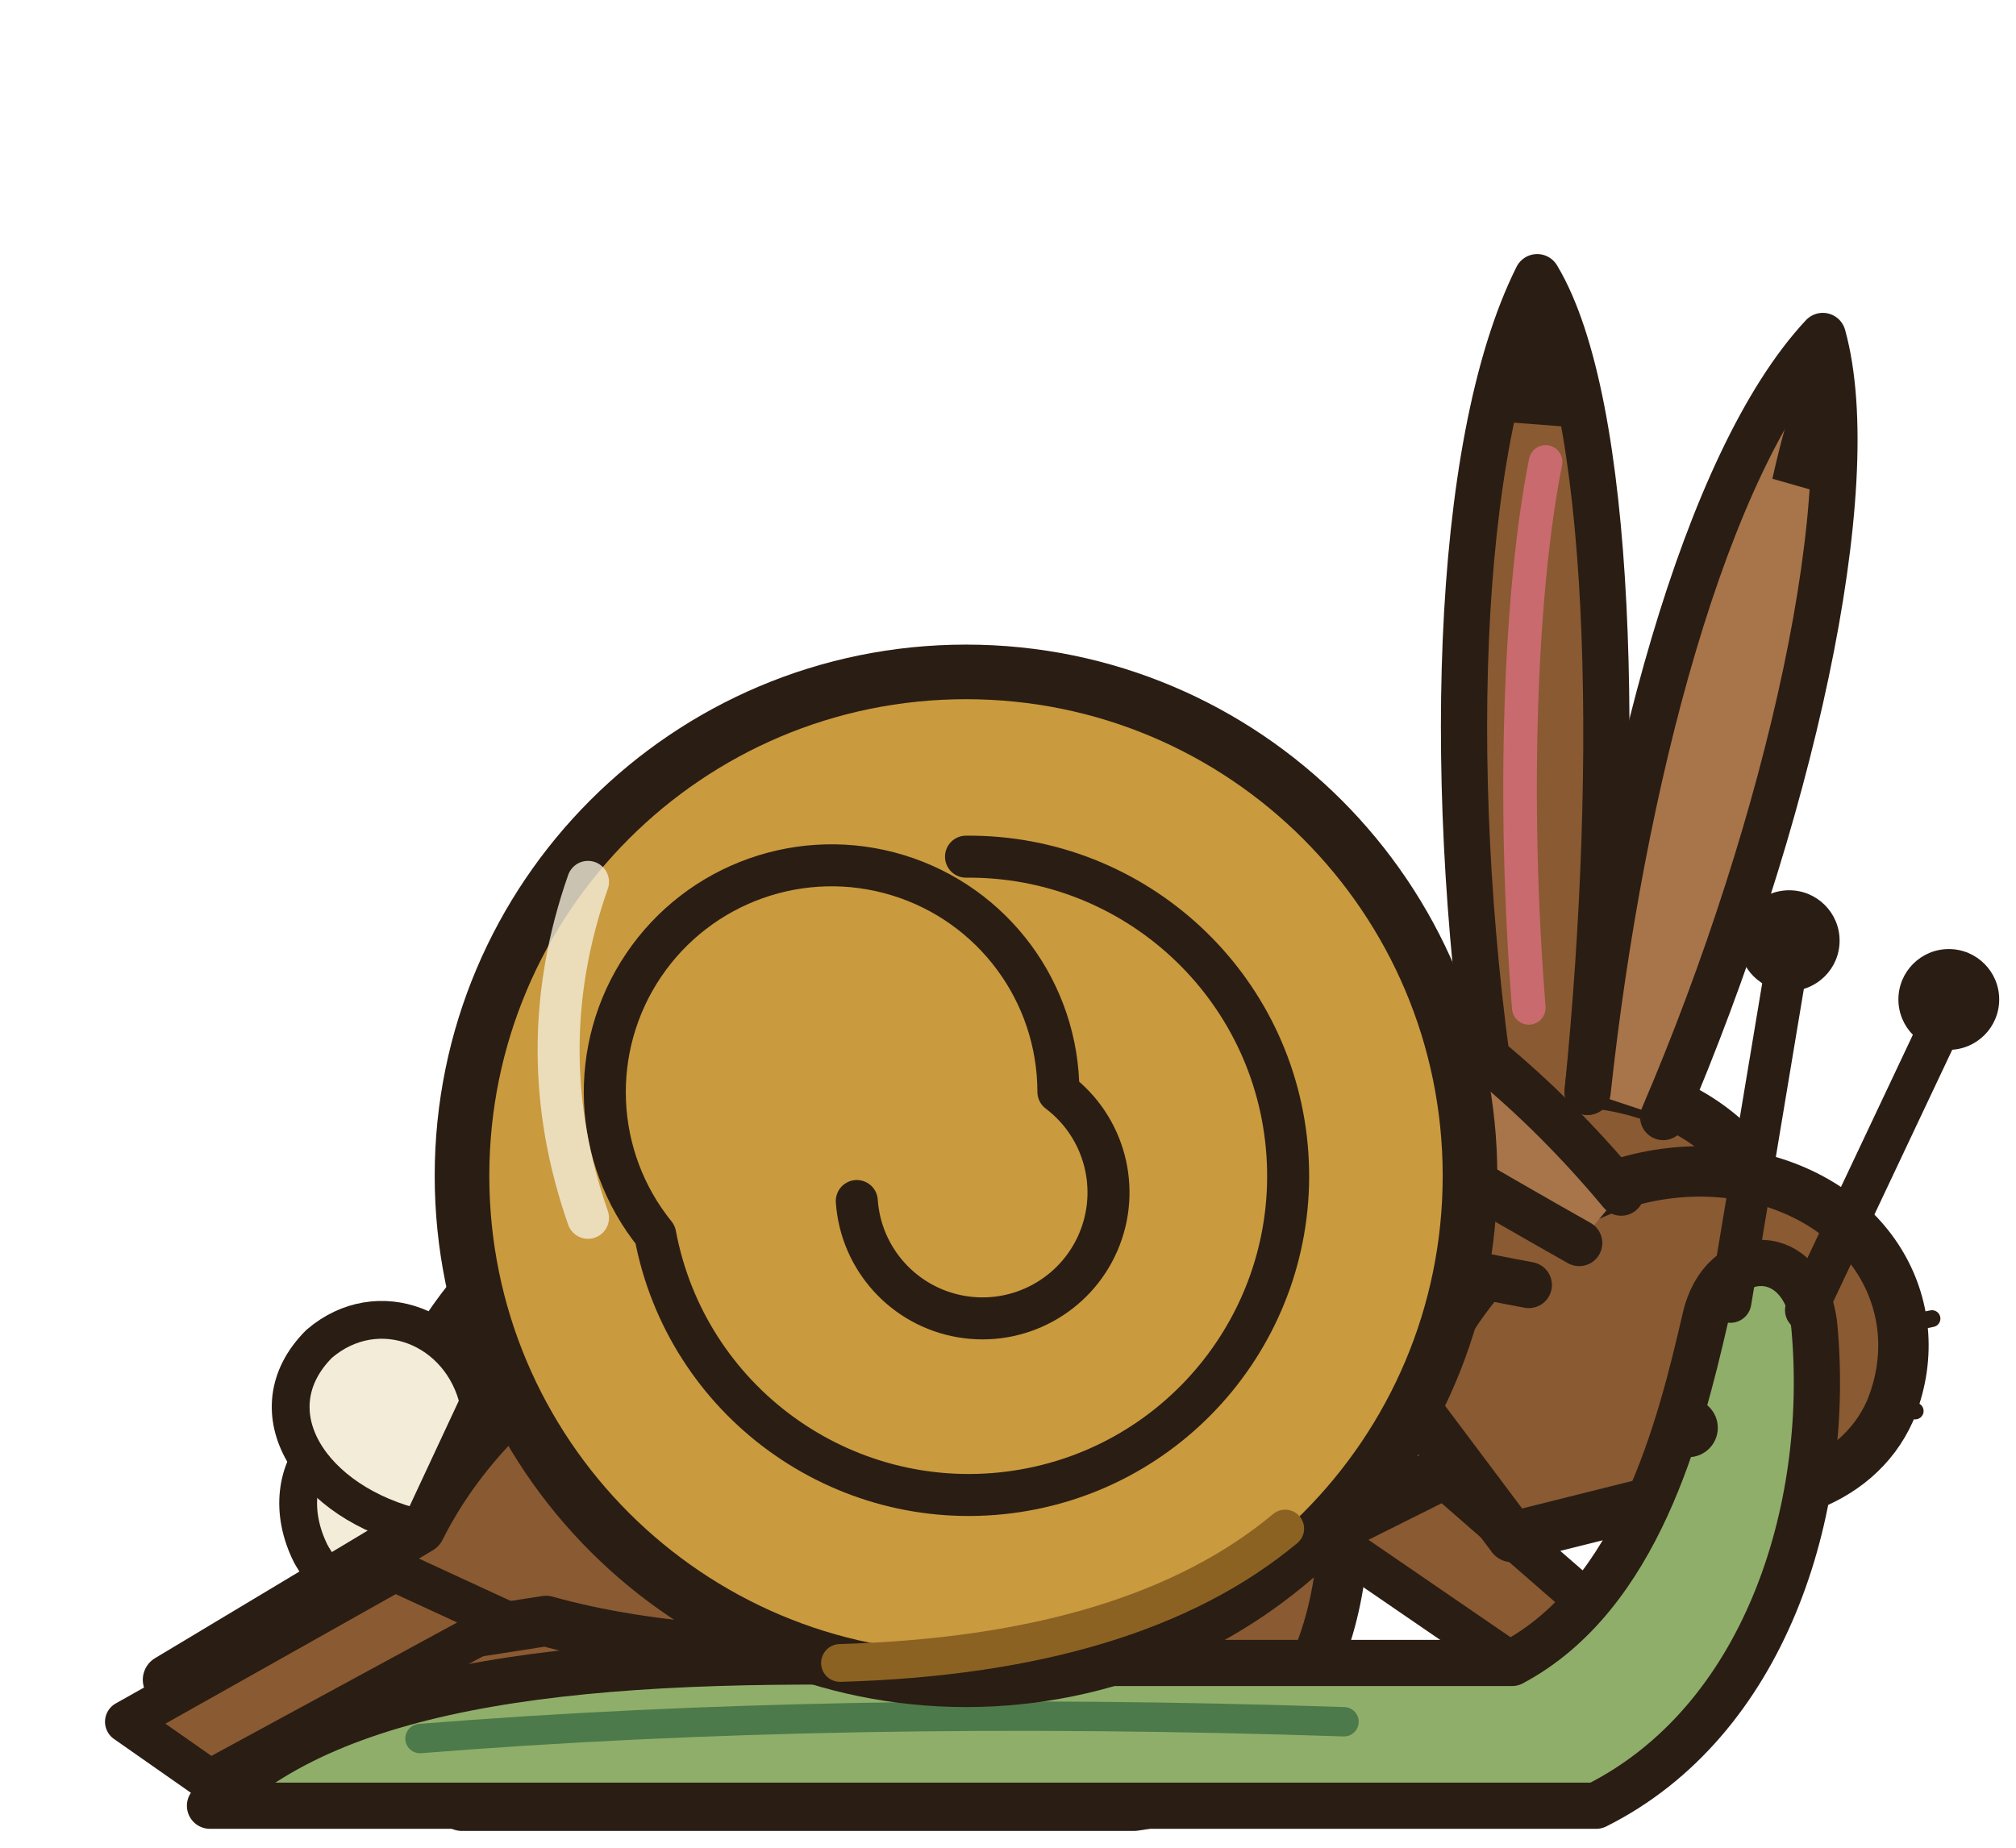
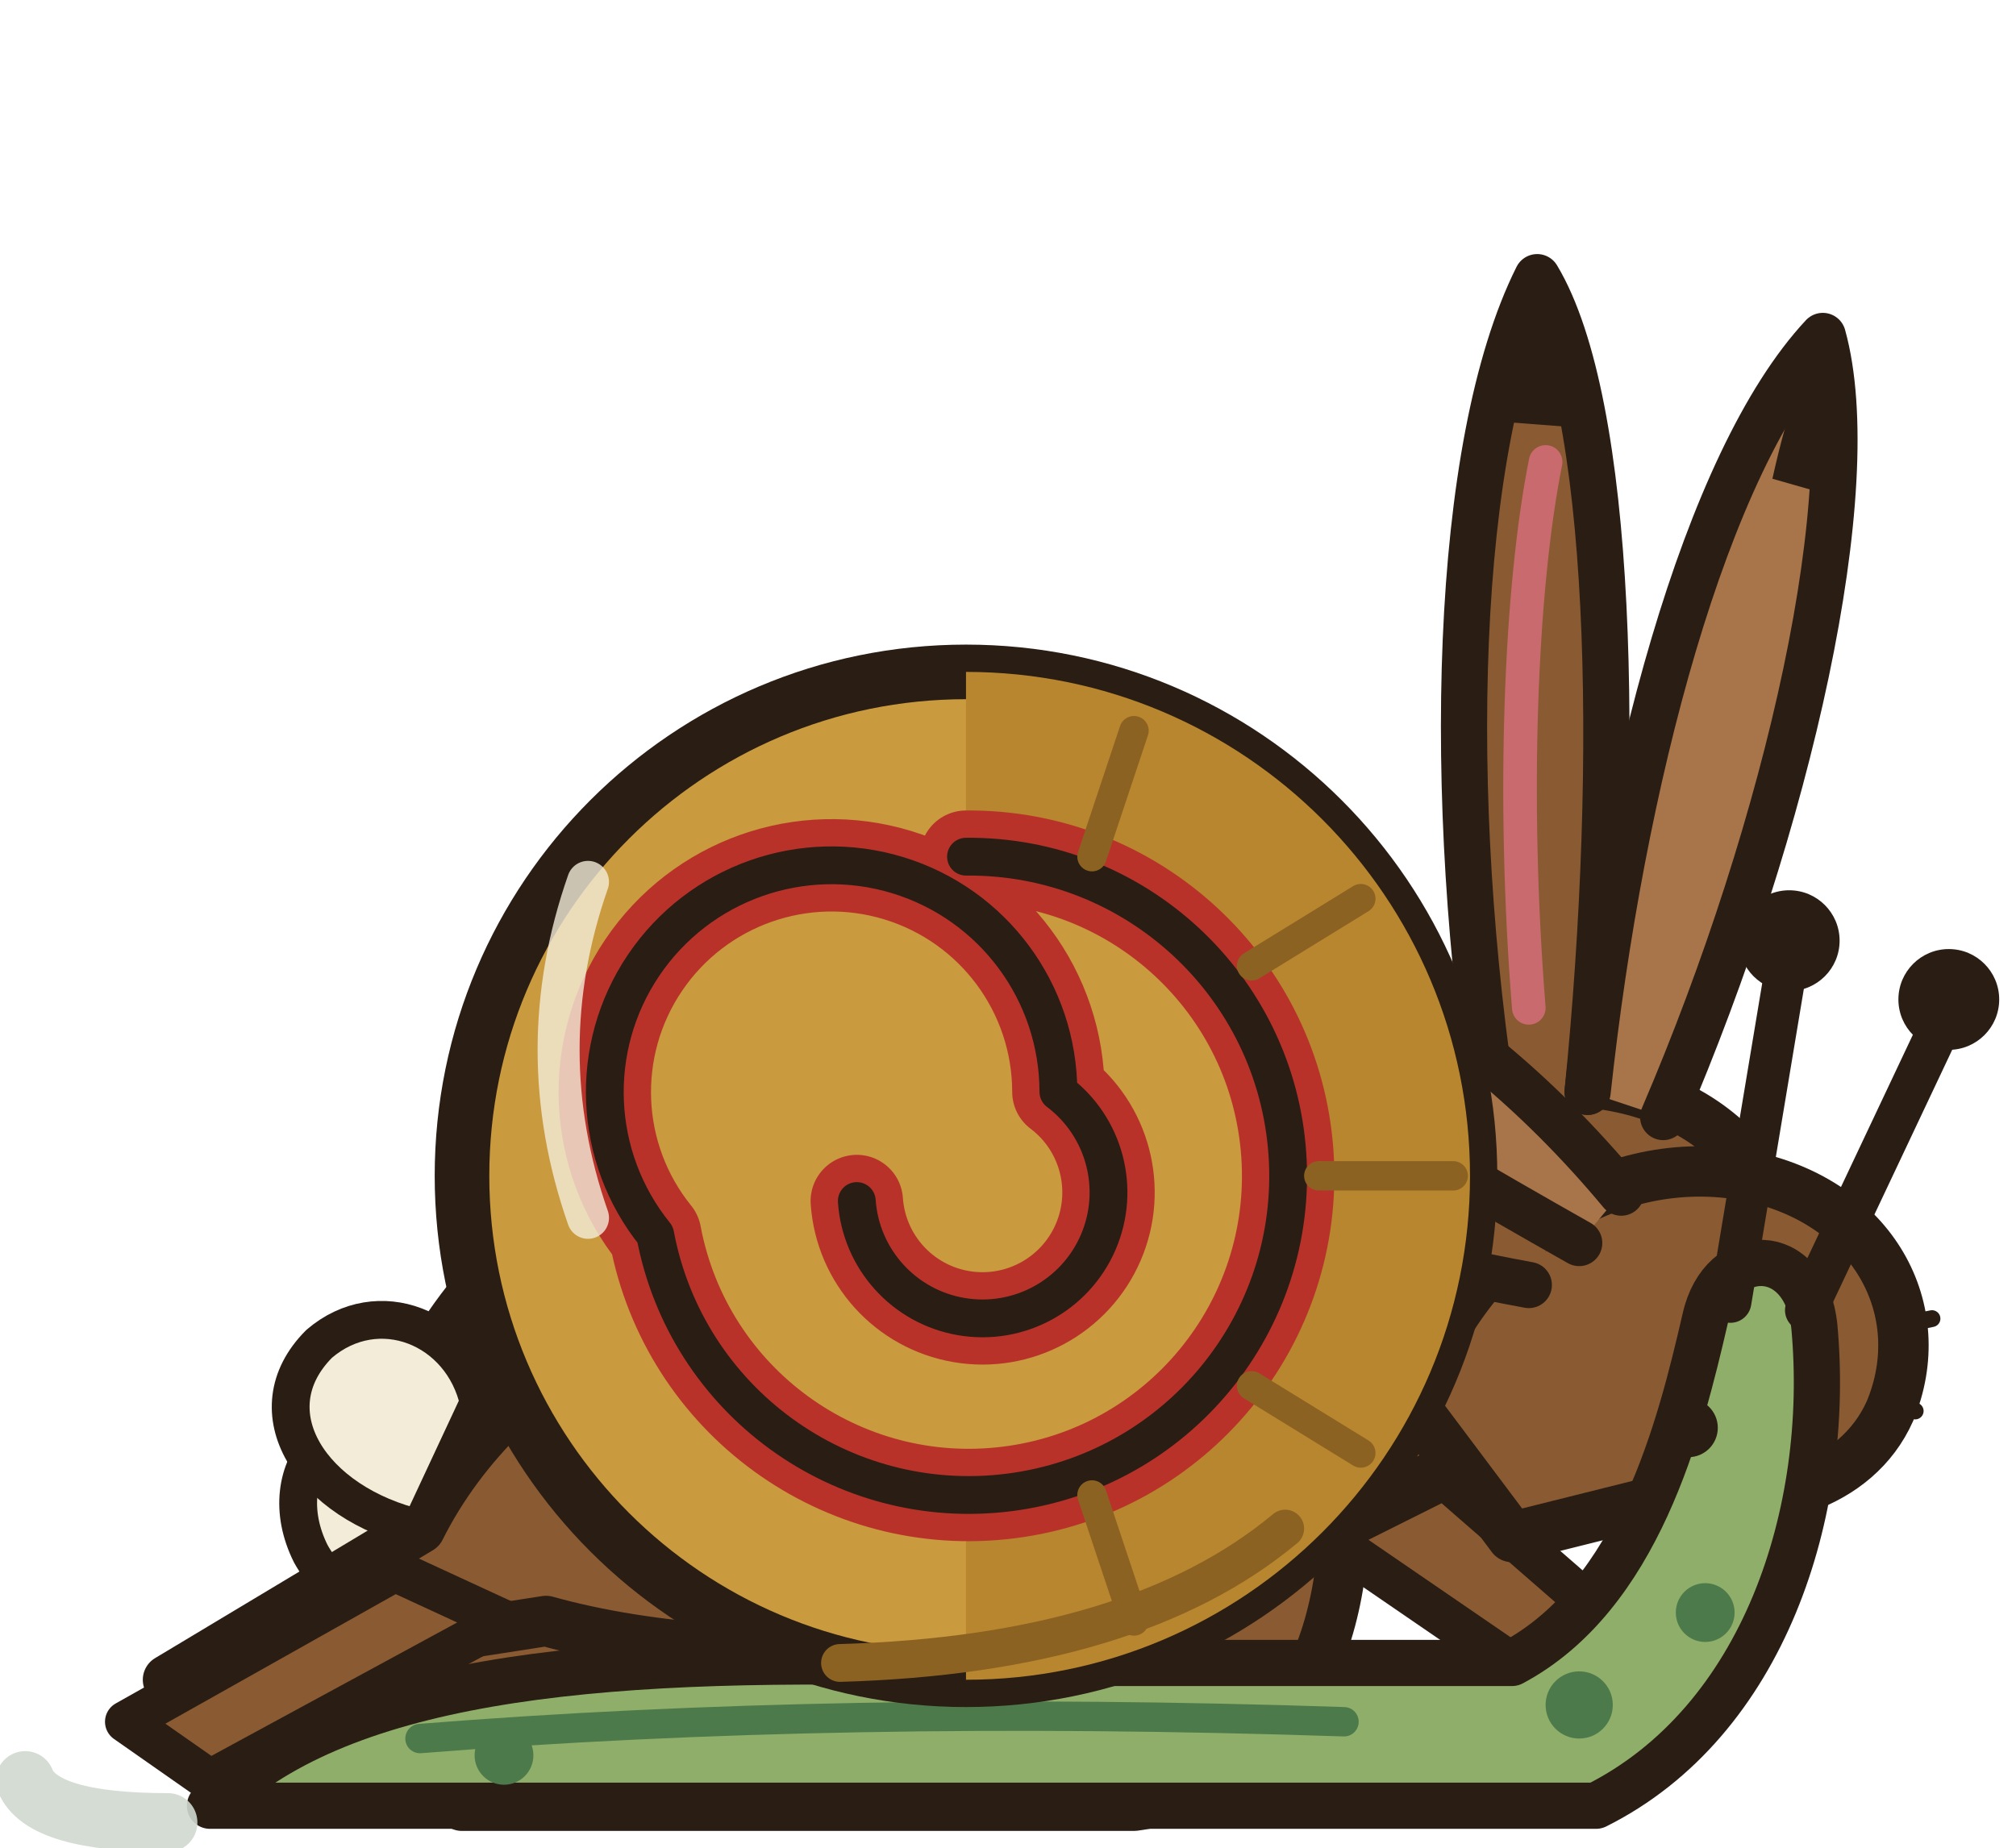
<svg xmlns="http://www.w3.org/2000/svg" viewBox="0 0 48 44" width="96" height="88">
  <g stroke="#2a1d14" stroke-linejoin="round" stroke-linecap="round">
    <g id="sprite-beast_hare_0" data-box="0 0 48 44" data-scale="2">
      <path d="M11 43 C8 40 8 34 12 30 C15 26 21 25 26 27 C30 28.6 32 32 32 36 C32 40 30 42.6 27 43 Z" fill="#8a5a32" stroke-width="1.2" />
      <path d="M10.6 34 C8 33 6.4 35 7.4 37 C8.4 38.8 10.6 38.4 11.4 36.6 Z" fill="#f3ecd9" stroke-width="0.9" />
      <path d="M14 34 C16 30.6 21 30 24 32" fill="none" stroke="#6b4a2e" stroke-width="0.8" />
      <path d="M26 43 C24 41.6 24 40 26 39.4 L33 40.6 C35 41 35 43 33.4 43 Z" fill="#8a5a32" stroke-width="1" />
      <path d="M29.6 33.4 C31 28 34.6 25.4 38 25.8 C41.4 26.2 43.2 29 42.4 31.8 C41.8 34 39.6 34.8 37.4 34.6 L33.2 36 Z" fill="#8a5a32" stroke-width="1.2" />
      <path d="M42.2 30.6 C42.8 31 43 31.6 42.6 32" fill="none" stroke-width="0.9" />
      <circle cx="39" cy="29.2" r="1.1" fill="#2a1d14" stroke="none" />
      <path d="M41 32.4 L46 31.4 M41 32.8 L45.6 33.6" fill="none" stroke-width="0.4" />
      <path d="M35.6 26.6 C34.4 19 34.6 10.6 36.6 6.6 C38.4 9.6 38.6 18 37.8 26" fill="#8a5a32" stroke-width="1.1" />
      <path d="M37.8 26 C38.6 18.6 40.6 11 43.4 8 C44.4 11.6 42.6 19.6 39.6 26.6" fill="#a8744a" stroke-width="1.1" />
      <path d="M35.2 10 C35.6 8 36 7 36.6 6.6 C37.2 7.6 37.6 8.8 37.8 10.2 Z M42.2 11.4 C42.6 9.6 43 8.6 43.4 8 C43.8 9 43.8 10.2 43.6 11.8 Z" fill="#2a1d14" stroke="none" />
      <path d="M36.4 24 C36 19 36.2 14 36.8 11" fill="none" stroke="#c96a6e" stroke-width="0.8" />
    </g>
    <g id="sprite-beast_hare_1" data-box="0 0 48 44" data-scale="2">
      <path d="M4 40 L10 36.4 C12 32.4 17 29.6 23 29.6 C29 29.6 33.6 31.6 35.4 34.6 L30 37 C26 39.4 18 40 13 38.6 Z" fill="#8a5a32" stroke-width="1.2" />
      <path d="M10 36.4 C7.4 35.8 6 33.6 7.6 32 C9 30.8 11 31.6 11.4 33.4 Z" fill="#f3ecd9" stroke-width="0.9" />
      <path d="M3 41 L9.4 37.4 L12 38.6 L5 42.4 Z" fill="#8a5a32" stroke-width="1" />
      <path d="M31.6 36.6 L38.6 41.4 L40.6 40.6 L34.4 35.2 Z" fill="#8a5a32" stroke-width="1" />
      <path d="M33.6 33.4 C35 29.4 38.4 27.4 41.6 28 C44.6 28.6 46 31.2 45 33.6 C44.2 35.4 42 36 40 35.6 L36 36.6 Z" fill="#8a5a32" stroke-width="1.2" />
      <circle cx="42" cy="31.2" r="1.1" fill="#2a1d14" stroke="none" />
      <path d="M37.2 29 C32 26 26 24.8 20.4 25.6 C25 27.8 31 29.6 36.4 30.6" fill="#8a5a32" stroke-width="1.1" />
      <path d="M38.6 28.4 C34.6 23.6 29.6 21 24 20.8 C28 24 33 27 37.6 29.6" fill="#a8744a" stroke-width="1.1" />
      <path d="M20.4 25.6 L22.6 25.2 L23.4 26.6 Z M24 20.8 L26.2 21 L26.4 22.4 Z" fill="#2a1d14" stroke="none" />
      <path d="M16 31 C20 31.6 26 32.4 30 34" fill="none" stroke="#6b4a2e" stroke-width="0.8" />
    </g>
    <g id="sprite-beast_snail" data-box="0 0 48 44" data-scale="2">
      <path d="M5 43 C8 40 14 39.4 22 39.6 L36 39.6 C39 38 40 34 40.6 31.4 C41 29.6 43 29.6 43.2 31.6 C43.6 36 42 41 38 43 Z" fill="#8fae6a" stroke-width="1.1" />
      <path d="M41.2 31 L42.6 22.6 M43 31.2 L46.4 24" fill="none" stroke-width="1" />
      <circle cx="42.6" cy="22.4" r="1.2" fill="#2a1d14" stroke="none" />
      <circle cx="46.4" cy="23.8" r="1.2" fill="#2a1d14" stroke="none" />
      <circle cx="40.2" cy="34" r="0.7" fill="#2a1d14" stroke="none" />
      <path d="M10 41.4 Q20 40.6 32 41" fill="none" stroke="#4d7a4a" stroke-width="0.7" />
+       <path d="M4 43.4 Q1 43.4 0.6 42.4" fill="none" stroke="#cfd8d0" stroke-width="1.4" stroke-opacity="0.9" />
      <circle cx="23" cy="28" r="12" fill="#c99a3e" stroke-width="1.3" />
-       <path d="M23 28 m0 -7.6 a7.6 7.6 0 1 1 -7.4 9 a5.4 5.4 0 1 1 9.6 -3.4 a3 3 0 1 1 -4.8 2.6" fill="none" stroke-width="1" />
+       <path d="M23 16 A12 12 0 0 1 35 28 A12 12 0 0 1 23 40 L23 34.6 A6.6 6.6 0 0 0 23 21.4 Z" fill="#b8862e" stroke="none" />
+       <path d="M23 28 m0 -7.6 a7.6 7.6 0 1 1 -7.4 9 a5.4 5.4 0 1 1 9.6 -3.4 a3 3 0 1 1 -4.8 2.6" fill="none" stroke="#b8322a" stroke-width="2.2" />
+       <path d="M23 28 m0 -7.6 a7.6 7.6 0 1 1 -7.4 9 a5.4 5.4 0 1 1 9.6 -3.4 a3 3 0 1 1 -4.8 2.6" fill="none" stroke-width="0.9" />
+       <path d="M27 17.4 L26 20.4 M32.4 21.4 L29.8 23 M34.6 28 L31.4 28 M32.4 34.6 L29.8 33 M27 38.6 L26 35.6" fill="none" stroke="#8c6222" stroke-width="0.7" />
      <path d="M14 21 Q12.6 25 14 29" fill="none" stroke="#f3ecd9" stroke-width="1" stroke-opacity="0.8" />
      <path d="M30.6 36.4 Q27 39.4 20 39.6" fill="none" stroke="#8c6222" stroke-width="0.9" />
+       <g fill="#4d7a4a" stroke="none">
+         <circle cx="37.6" cy="40.6" r="0.8" />
+         <circle cx="40.6" cy="38.4" r="0.7" />
+         <circle cx="12" cy="41.8" r="0.7" />
+       </g>
    </g>
  </g>
</svg>
